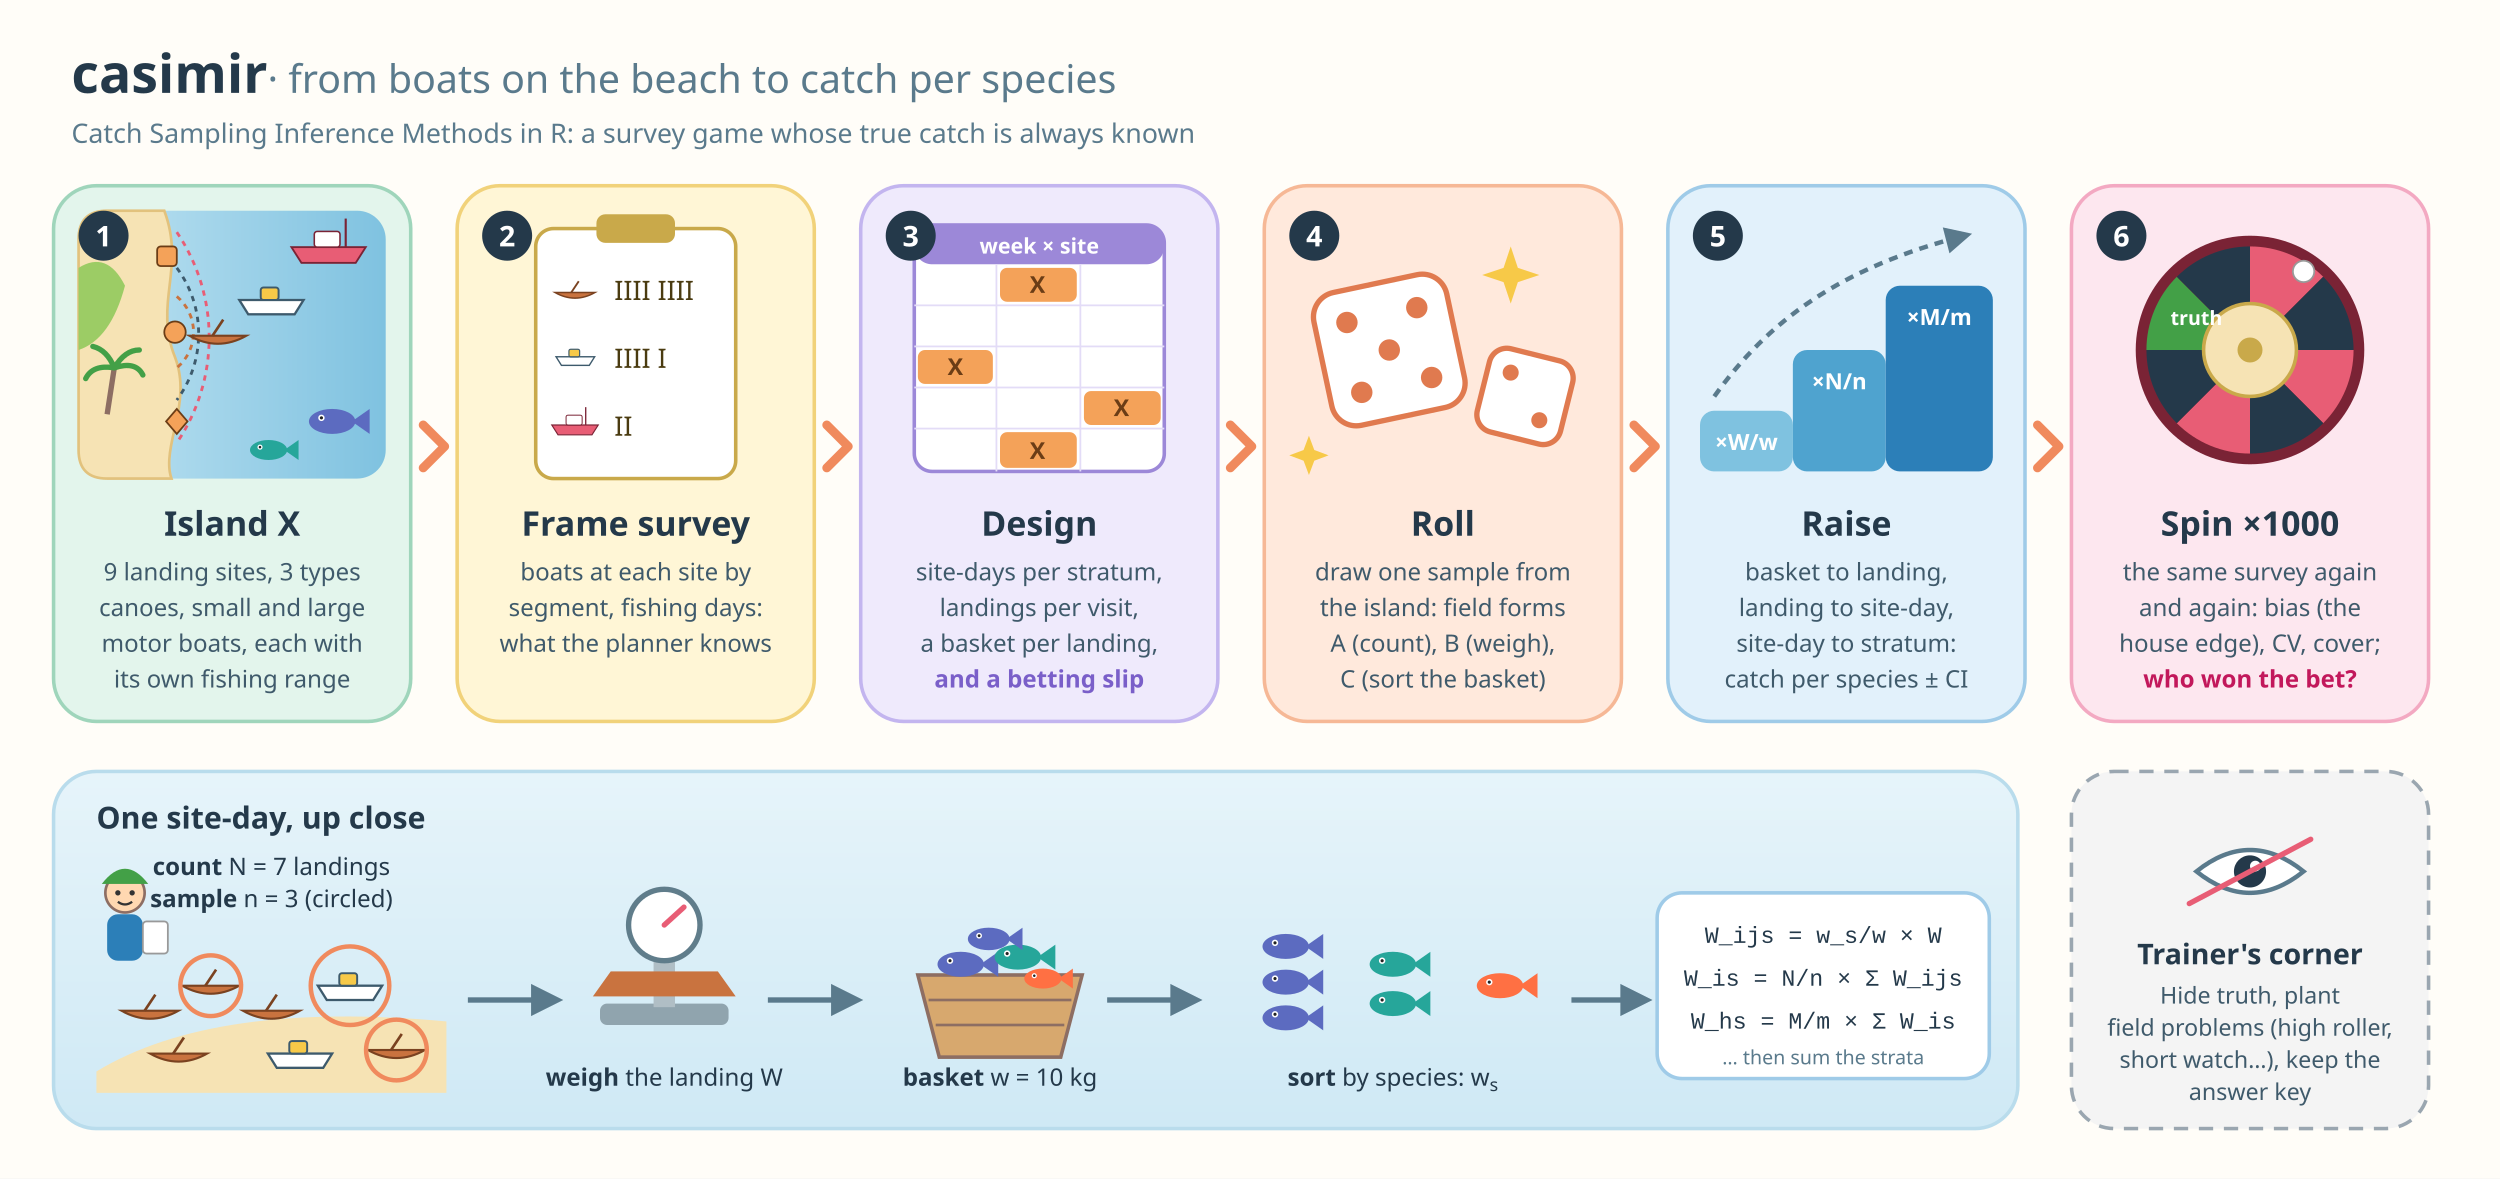
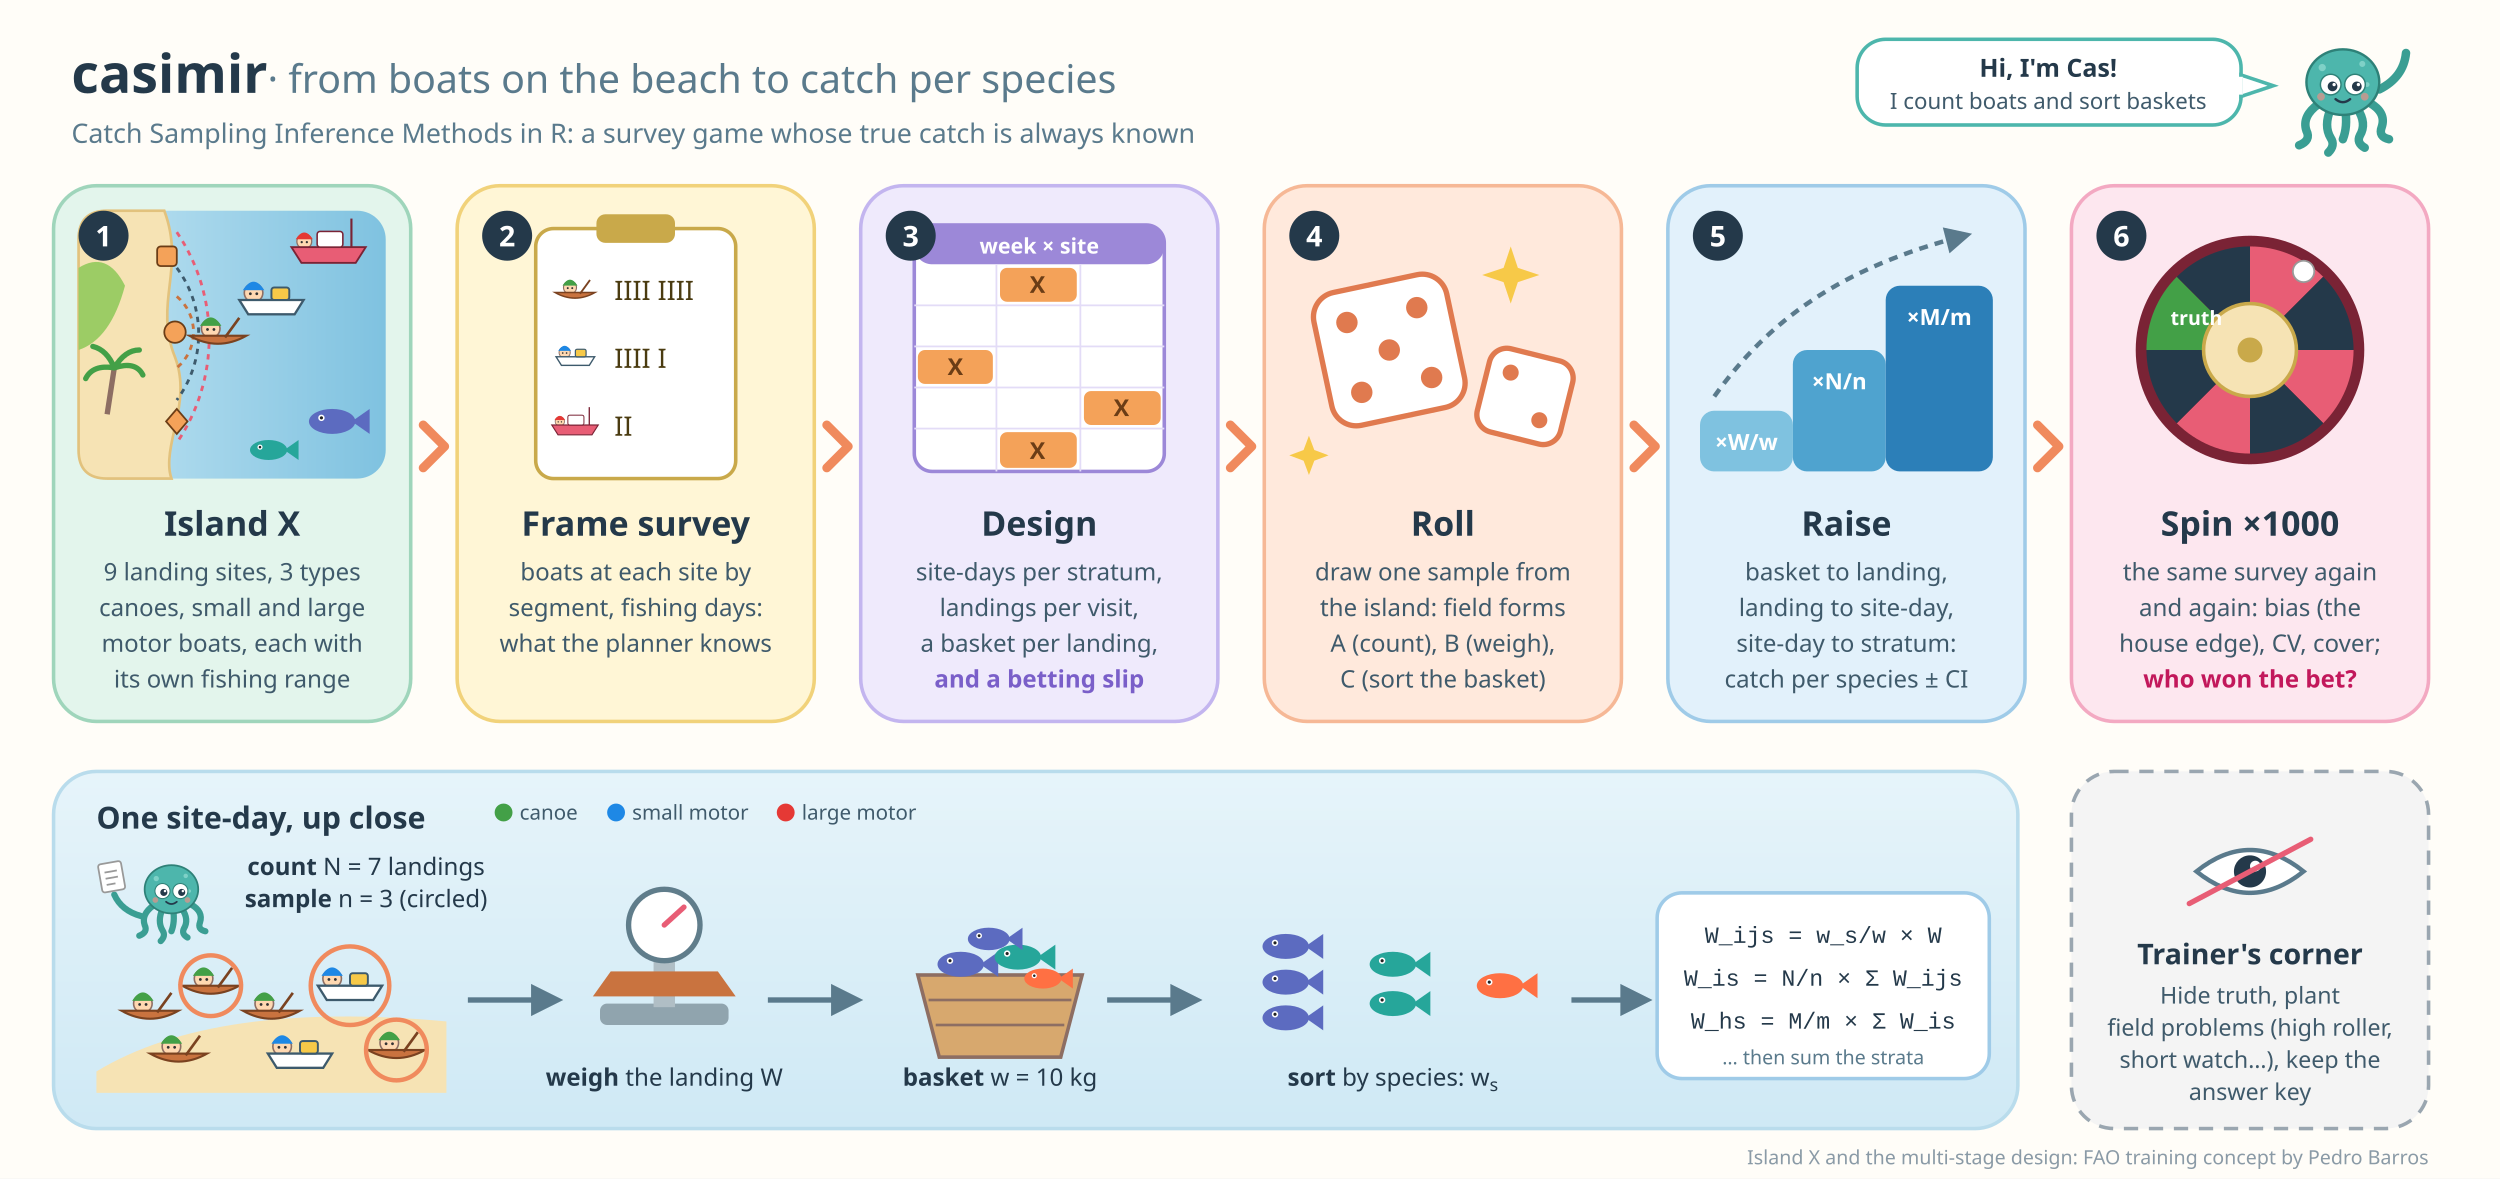
<svg xmlns="http://www.w3.org/2000/svg" viewBox="0 0 1400 660" width="1400" height="660" role="img" aria-label="casimir: from boats on the beach to catch per species. 1 Island X, 2 Frame survey, 3 Design, 4 Roll, 5 Raise, 6 Spin x1000; below, one site-day from landings counted to species in a basket." font-family="'Trebuchet MS', Verdana, sans-serif">
  <defs>
    <linearGradient id="sea" x1="0" y1="0" x2="0" y2="1">
      <stop offset="0" stop-color="#e6f4fa" />
      <stop offset="1" stop-color="#cfe9f5" />
    </linearGradient>
    <linearGradient id="water" x1="0" y1="0" x2="1" y2="0">
      <stop offset="0" stop-color="#bfe3f2" />
      <stop offset="1" stop-color="#7fc2e0" />
    </linearGradient>
    <marker id="ar" viewBox="0 0 10 10" refX="7" refY="5" markerWidth="6" markerHeight="6" orient="auto-start-reverse">
      <path d="M0 0 L10 5 L0 10 Z" fill="#f08a5d" />
    </marker>
    <marker id="ar2" viewBox="0 0 10 10" refX="7" refY="5" markerWidth="6" markerHeight="6" orient="auto-start-reverse">
      <path d="M0 0 L10 5 L0 10 Z" fill="#5a7a8c" />
    </marker>
    <g id="fish">
      <ellipse cx="0" cy="0" rx="13" ry="7" />
      <path d="M11 0 L21 -7 L21 7 Z" />
      <circle cx="-6" cy="-2" r="1.8" fill="#fff" />
      <circle cx="-6" cy="-2" r="0.9" fill="#222" />
    </g>
    <g id="canoe">
+       <circle cx="-4" cy="-4" r="5.2" fill="#ffd8b1" stroke="#8d6e63" stroke-width="0.9" />
+       <path d="M-10 -5.5 Q-4 -15 2 -5.5 Z" fill="#43a047" />
+       <circle cx="-5.8" cy="-3.5" r="0.8" fill="#333" />
+       <circle cx="-2.2" cy="-3.5" r="0.8" fill="#333" />
      <path d="M-16 0 Q0 9 16 0 Z" fill="#c9733f" stroke="#7a4220" stroke-width="1.2" />
-       <line x1="-3" y1="0" x2="3" y2="-9" stroke="#7a4220" stroke-width="1.5" />
+       <line x1="4" y1="1" x2="12" y2="-10" stroke="#7a4220" stroke-width="1.5" />
    </g>
    <g id="smallboat">
+       <circle cx="-10" cy="-4" r="5.2" fill="#ffd8b1" stroke="#8d6e63" stroke-width="0.9" />
+       <path d="M-16 -5.5 Q-10 -15 -4 -5.5 Z" fill="#1e88e5" />
+       <circle cx="-11.8" cy="-3.5" r="0.8" fill="#333" />
+       <circle cx="-8.2" cy="-3.5" r="0.8" fill="#333" />
      <path d="M-18 0 H18 L13 8 H-13 Z" fill="#ffffff" stroke="#3d5a6c" stroke-width="1.3" />
-       <rect x="-6" y="-7" width="10" height="7" rx="1.5" fill="#f7c948" stroke="#3d5a6c" stroke-width="1.1" />
+       <rect x="0" y="-7" width="10" height="7" rx="1.5" fill="#f7c948" stroke="#3d5a6c" stroke-width="1.1" />
    </g>
    <g id="bigboat">
+       <circle cx="-17" cy="-4" r="5.2" fill="#ffd8b1" stroke="#8d6e63" stroke-width="0.9" />
+       <path d="M-23 -5.5 Q-17 -15 -11 -5.5 Z" fill="#e53935" />
+       <circle cx="-18.8" cy="-3.5" r="0.8" fill="#333" />
+       <circle cx="-15.2" cy="-3.5" r="0.8" fill="#333" />
      <path d="M-26 0 H26 L19 11 H-19 Z" fill="#e85d75" stroke="#7a2335" stroke-width="1.3" />
-       <rect x="-10" y="-11" width="18" height="11" rx="2" fill="#ffffff" stroke="#7a2335" stroke-width="1.1" />
-       <line x1="12" y1="0" x2="12" y2="-20" stroke="#7a2335" stroke-width="1.5" />
+       <rect x="-8" y="-11" width="18" height="11" rx="2" fill="#ffffff" stroke="#7a2335" stroke-width="1.1" />
+       <line x1="16" y1="0" x2="16" y2="-20" stroke="#7a2335" stroke-width="1.5" />
+     </g>
+     <g id="octo">
+       <g fill="none" stroke="#3a9e93" stroke-width="7" stroke-linecap="round">
+         <path d="M-20 18 q-14 10 -10 22 q4 8 -6 12" />
+         <path d="M-10 22 q-6 14 0 24 q4 6 -2 12" />
+         <path d="M2 23 q2 14 -2 24" />
+         <path d="M12 22 q8 12 2 22 q-3 6 4 10" />
+         <path d="M22 17 q14 8 10 20 q-3 8 6 10" />
+       </g>
+       <ellipse cx="0" cy="0" rx="30" ry="27" fill="#4db6ac" stroke="#2e8178" stroke-width="2" />
+       <circle cx="-17" cy="-12" r="3" fill="#7fd1c7" />
+       <circle cx="16" cy="-15" r="2.5" fill="#7fd1c7" />
+       <circle cx="20" cy="2" r="2" fill="#7fd1c7" />
+       <circle cx="-10" cy="2" r="8.5" fill="#fff" stroke="#2e8178" stroke-width="1.2" />
+       <circle cx="10" cy="2" r="8.5" fill="#fff" stroke="#2e8178" stroke-width="1.2" />
+       <circle cx="-8.5" cy="3.5" r="4" fill="#24394a" />
+       <circle cx="11.5" cy="3.5" r="4" fill="#24394a" />
+       <circle cx="-7.2" cy="2" r="1.4" fill="#fff" />
+       <circle cx="12.8" cy="2" r="1.4" fill="#fff" />
+       <path d="M-6 14 Q0 19 6 14" fill="none" stroke="#24394a" stroke-width="2" stroke-linecap="round" />
+       <circle cx="-18" cy="12" r="3.2" fill="#ff8a80" opacity="0.6" />
+       <circle cx="18" cy="12" r="3.2" fill="#ff8a80" opacity="0.6" />
    </g>
  </defs>
  <rect width="1400" height="660" fill="#fffdf8" />
  <text x="40" y="52" font-size="30" font-weight="700" fill="#24394a">casimir<tspan font-weight="400" fill="#5a7a8c" font-size="22">  ·  from boats on the beach to catch per species</tspan>
  </text>
  <text x="40" y="80" font-size="15" fill="#5a7a8c">Catch Sampling Inference Methods in R: a survey game whose true catch is always known</text>
+   <text x="1360" y="652" text-anchor="end" font-size="11" fill="#8a9aa6">Island X and the multi-stage design: FAO training concept by Pedro Barros</text>
+   <g transform="translate(1312 46) scale(0.68)">
+     <path d="M30 6 q20 -10 22 -30" fill="none" stroke="#3a9e93" stroke-width="7" stroke-linecap="round" />
+     <use href="#octo" />
+   </g>
+   <g>
+     <rect x="1040" y="22" width="215" height="48" rx="16" fill="#ffffff" stroke="#4db6ac" stroke-width="2" />
+     <path d="M1255 42 l18 6 l-18 6 z" fill="#ffffff" stroke="#4db6ac" stroke-width="2" />
+     <rect x="1250" y="43" width="6" height="10" fill="#ffffff" />
+     <text x="1147" y="43" text-anchor="middle" font-size="14" fill="#24394a" font-weight="700">Hi, I'm Cas!</text>
+     <text x="1147" y="61" text-anchor="middle" font-size="12.5" fill="#3f5a6b">I count boats and sort baskets</text>
+   </g>
  <g>
    <path d="M237 238 l12 12 l-12 12" fill="none" stroke="#f08a5d" stroke-width="5" stroke-linecap="round" stroke-linejoin="round" />
    <path d="M463 238 l12 12 l-12 12" fill="none" stroke="#f08a5d" stroke-width="5" stroke-linecap="round" stroke-linejoin="round" />
    <path d="M689 238 l12 12 l-12 12" fill="none" stroke="#f08a5d" stroke-width="5" stroke-linecap="round" stroke-linejoin="round" />
    <path d="M915 238 l12 12 l-12 12" fill="none" stroke="#f08a5d" stroke-width="5" stroke-linecap="round" stroke-linejoin="round" />
    <path d="M1141 238 l12 12 l-12 12" fill="none" stroke="#f08a5d" stroke-width="5" stroke-linecap="round" stroke-linejoin="round" />
  </g>
  <g>
    <rect x="30" y="104" width="200" height="300" rx="24" fill="#e3f5ec" stroke="#9fd5bb" stroke-width="2" />
    <rect x="44" y="118" width="172" height="150" rx="16" fill="url(#water)" />
    <path d="M44 134 Q44 118 60 118 H92 C104 150 86 170 98 200 C108 226 90 250 96 268 H60 Q44 268 44 252 Z" fill="#f6e3b4" stroke="#e2c27d" stroke-width="1.5" />
    <path d="M44 150 Q60 140 70 160 Q62 190 44 196 Z" fill="#9ccc65" />
    <line x1="60" y1="232" x2="64" y2="206" stroke="#8d6e63" stroke-width="3" />
    <path d="M64 206 q-12 -2 -16 6 M64 206 q12 -4 16 4 M64 206 q-4 -10 -12 -12 M64 206 q6 -10 14 -10" stroke="#43a047" stroke-width="3" fill="none" stroke-linecap="round" />
    <rect x="88" y="138" width="11" height="11" rx="2" fill="#f4a259" stroke="#6b3d16" />
    <circle cx="98" cy="186" r="6" fill="#f4a259" stroke="#6b3d16" />
    <path d="M93 236 l6 -7 l6 7 l-6 7 z" fill="#f4a259" stroke="#6b3d16" />
    <path d="M99 166 a26 26 0 0 1 0 40" fill="none" stroke="#c9733f" stroke-width="1.6" stroke-dasharray="3 3" />
    <path d="M99 150 a62 62 0 0 1 0 74" fill="none" stroke="#3d5a6c" stroke-width="1.6" stroke-dasharray="3 3" />
    <path d="M99 130 a105 105 0 0 1 0 118" fill="none" stroke="#e85d75" stroke-width="1.6" stroke-dasharray="3 3" />
    <use href="#canoe" x="122" y="188" />
    <use href="#smallboat" x="152" y="168" />
    <use href="#bigboat" x="184" y="138" transform="scale(0.8) translate(46 35)" />
    <use href="#fish" x="186" y="236" fill="#5c6bc0" />
    <use href="#fish" x="150" y="252" fill="#26a69a" transform="scale(0.8) translate(38 63)" />
    <circle cx="58" cy="132" r="14" fill="#24394a" />
    <text x="58" y="138" text-anchor="middle" font-size="16" font-weight="700" fill="#fff">1</text>
    <text x="130" y="300" text-anchor="middle" font-size="19" font-weight="700" fill="#24394a">Island X</text>
    <text x="130" y="325" text-anchor="middle" font-size="13.5" fill="#3f5a6b">9 landing sites, 3 types</text>
    <text x="130" y="345" text-anchor="middle" font-size="13.5" fill="#3f5a6b">canoes, small and large</text>
    <text x="130" y="365" text-anchor="middle" font-size="13.5" fill="#3f5a6b">motor boats, each with</text>
    <text x="130" y="385" text-anchor="middle" font-size="13.5" fill="#3f5a6b">its own fishing range</text>
  </g>
  <g>
    <rect x="256" y="104" width="200" height="300" rx="24" fill="#fff6d6" stroke="#f1d27a" stroke-width="2" />
    <rect x="300" y="128" width="112" height="140" rx="10" fill="#ffffff" stroke="#c9a94a" stroke-width="2" />
    <rect x="334" y="120" width="44" height="16" rx="5" fill="#c9a94a" />
    <use href="#canoe" x="322" y="164" transform="scale(0.7) translate(138 70)" />
    <text x="344" y="168" font-size="15" fill="#4a3b10" font-family="'Comic Sans MS', 'Trebuchet MS', sans-serif">IIII IIII</text>
    <use href="#smallboat" x="322" y="200" transform="scale(0.6) translate(215 133)" />
    <text x="344" y="206" font-size="15" fill="#4a3b10" font-family="'Comic Sans MS', 'Trebuchet MS', sans-serif">IIII I</text>
    <use href="#bigboat" x="322" y="240" transform="scale(0.5) translate(322 236)" />
    <text x="344" y="244" font-size="15" fill="#4a3b10" font-family="'Comic Sans MS', 'Trebuchet MS', sans-serif">II</text>
    <circle cx="284" cy="132" r="14" fill="#24394a" />
    <text x="284" y="138" text-anchor="middle" font-size="16" font-weight="700" fill="#fff">2</text>
    <text x="356" y="300" text-anchor="middle" font-size="19" font-weight="700" fill="#24394a">Frame survey</text>
    <text x="356" y="325" text-anchor="middle" font-size="13.5" fill="#3f5a6b">boats at each site by</text>
    <text x="356" y="345" text-anchor="middle" font-size="13.5" fill="#3f5a6b">segment, fishing days:</text>
    <text x="356" y="365" text-anchor="middle" font-size="13.5" fill="#3f5a6b">what the planner knows</text>
  </g>
  <g>
    <rect x="482" y="104" width="200" height="300" rx="24" fill="#efeafc" stroke="#c3b5ef" stroke-width="2" />
    <rect x="512" y="126" width="140" height="138" rx="10" fill="#ffffff" stroke="#9c88d8" stroke-width="2" />
    <rect x="512" y="126" width="140" height="22" rx="10" fill="#9c88d8" />
    <text x="582" y="142" text-anchor="middle" font-size="12" font-weight="700" fill="#fff">week × site</text>
    <g stroke="#e3dcf7" stroke-width="1">
      <line x1="558" y1="148" x2="558" y2="264" />
      <line x1="605" y1="148" x2="605" y2="264" />
      <line x1="512" y1="171" x2="652" y2="171" />
      <line x1="512" y1="194" x2="652" y2="194" />
      <line x1="512" y1="217" x2="652" y2="217" />
      <line x1="512" y1="240" x2="652" y2="240" />
    </g>
    <g fill="#f4a259">
      <rect x="560" y="150" width="43" height="19" rx="4" />
      <rect x="514" y="196" width="42" height="19" rx="4" />
      <rect x="607" y="219" width="43" height="19" rx="4" />
      <rect x="560" y="242" width="43" height="20" rx="4" />
    </g>
    <g font-size="13" font-weight="700" fill="#6b3d16" text-anchor="middle">
      <text x="581" y="164">X</text>
      <text x="535" y="210">X</text>
      <text x="628" y="233">X</text>
      <text x="581" y="257">X</text>
    </g>
    <circle cx="510" cy="132" r="14" fill="#24394a" />
    <text x="510" y="138" text-anchor="middle" font-size="16" font-weight="700" fill="#fff">3</text>
    <text x="582" y="300" text-anchor="middle" font-size="19" font-weight="700" fill="#24394a">Design</text>
    <text x="582" y="325" text-anchor="middle" font-size="13.5" fill="#3f5a6b">site-days per stratum,</text>
    <text x="582" y="345" text-anchor="middle" font-size="13.5" fill="#3f5a6b">landings per visit,</text>
    <text x="582" y="365" text-anchor="middle" font-size="13.5" fill="#3f5a6b">a basket per landing,</text>
    <text x="582" y="385" text-anchor="middle" font-size="13.5" font-weight="700" fill="#7a5fc9">and a betting slip</text>
  </g>
  <g>
    <rect x="708" y="104" width="200" height="300" rx="24" fill="#ffe9dc" stroke="#f6b896" stroke-width="2" />
    <g transform="rotate(-12 778 196)">
      <rect x="740" y="158" width="76" height="76" rx="14" fill="#ffffff" stroke="#e07a4f" stroke-width="3" />
      <g fill="#e07a4f">
        <circle cx="758" cy="176" r="6" />
        <circle cx="798" cy="176" r="6" />
        <circle cx="778" cy="196" r="6" />
        <circle cx="758" cy="216" r="6" />
        <circle cx="798" cy="216" r="6" />
      </g>
    </g>
    <g transform="rotate(14 854 222)">
      <rect x="830" y="198" width="48" height="48" rx="10" fill="#ffffff" stroke="#e07a4f" stroke-width="3" />
      <g fill="#e07a4f">
        <circle cx="843" cy="211" r="4.5" />
        <circle cx="865" cy="233" r="4.5" />
      </g>
    </g>
    <path d="M842 150 l4 -12 l4 12 l12 4 l-12 4 l-4 12 l-4 -12 l-12 -4 z" fill="#f7c948" />
    <path d="M730 252 l3 -8 l3 8 l8 3 l-8 3 l-3 8 l-3 -8 l-8 -3 z" fill="#f7c948" />
    <circle cx="736" cy="132" r="14" fill="#24394a" />
    <text x="736" y="138" text-anchor="middle" font-size="16" font-weight="700" fill="#fff">4</text>
    <text x="808" y="300" text-anchor="middle" font-size="19" font-weight="700" fill="#24394a">Roll</text>
    <text x="808" y="325" text-anchor="middle" font-size="13.5" fill="#3f5a6b">draw one sample from</text>
    <text x="808" y="345" text-anchor="middle" font-size="13.5" fill="#3f5a6b">the island: field forms</text>
    <text x="808" y="365" text-anchor="middle" font-size="13.5" fill="#3f5a6b">A (count), B (weigh),</text>
    <text x="808" y="385" text-anchor="middle" font-size="13.5" fill="#3f5a6b">C (sort the basket)</text>
  </g>
  <g>
    <rect x="934" y="104" width="200" height="300" rx="24" fill="#e2f1fb" stroke="#9fcbe8" stroke-width="2" />
    <g>
      <rect x="952" y="230" width="52" height="34" rx="8" fill="#7fc2e0" />
      <rect x="1004" y="196" width="52" height="68" rx="8" fill="#4fa3cf" />
      <rect x="1056" y="160" width="60" height="104" rx="8" fill="#2c7fb8" />
      <text x="978" y="252" text-anchor="middle" font-size="12.5" font-weight="700" fill="#fff">×W/w</text>
      <text x="1030" y="218" text-anchor="middle" font-size="12.5" font-weight="700" fill="#fff">×N/n</text>
      <text x="1086" y="182" text-anchor="middle" font-size="12.5" font-weight="700" fill="#fff">×M/m</text>
      <path d="M960 222 C990 180 1030 150 1100 132" fill="none" stroke="#5a7a8c" stroke-width="2.5" stroke-dasharray="5 4" marker-end="url(#ar2)" />
    </g>
    <circle cx="962" cy="132" r="14" fill="#24394a" />
    <text x="962" y="138" text-anchor="middle" font-size="16" font-weight="700" fill="#fff">5</text>
    <text x="1034" y="300" text-anchor="middle" font-size="19" font-weight="700" fill="#24394a">Raise</text>
    <text x="1034" y="325" text-anchor="middle" font-size="13.5" fill="#3f5a6b">basket to landing,</text>
    <text x="1034" y="345" text-anchor="middle" font-size="13.5" fill="#3f5a6b">landing to site-day,</text>
    <text x="1034" y="365" text-anchor="middle" font-size="13.5" fill="#3f5a6b">site-day to stratum:</text>
    <text x="1034" y="385" text-anchor="middle" font-size="13.5" fill="#3f5a6b">catch per species ± CI</text>
  </g>
  <g>
    <rect x="1160" y="104" width="200" height="300" rx="24" fill="#fde7ef" stroke="#f3a9c2" stroke-width="2" />
    <g transform="translate(1260 196)">
      <circle r="64" fill="#7a2335" />
      <g>
        <path d="M0 0 L0 -58 A58 58 0 0 1 41 -41 Z" fill="#e85d75" />
        <path d="M0 0 L41 -41 A58 58 0 0 1 58 0 Z" fill="#24394a" />
        <path d="M0 0 L58 0 A58 58 0 0 1 41 41 Z" fill="#e85d75" />
        <path d="M0 0 L41 41 A58 58 0 0 1 0 58 Z" fill="#24394a" />
        <path d="M0 0 L0 58 A58 58 0 0 1 -41 41 Z" fill="#e85d75" />
        <path d="M0 0 L-41 41 A58 58 0 0 1 -58 0 Z" fill="#24394a" />
        <path d="M0 0 L-58 0 A58 58 0 0 1 -41 -41 Z" fill="#43a047" />
        <path d="M0 0 L-41 -41 A58 58 0 0 1 0 -58 Z" fill="#24394a" />
      </g>
      <circle r="26" fill="#f6e3b4" stroke="#c9a94a" stroke-width="2" />
      <circle r="7" fill="#c9a94a" />
      <circle cx="30" cy="-44" r="6" fill="#ffffff" stroke="#999" />
      <text x="-30" y="-14" text-anchor="middle" font-size="11" font-weight="700" fill="#fff">truth</text>
    </g>
    <circle cx="1188" cy="132" r="14" fill="#24394a" />
    <text x="1188" y="138" text-anchor="middle" font-size="16" font-weight="700" fill="#fff">6</text>
    <text x="1260" y="300" text-anchor="middle" font-size="19" font-weight="700" fill="#24394a">Spin ×1000</text>
    <text x="1260" y="325" text-anchor="middle" font-size="13.5" fill="#3f5a6b">the same survey again</text>
    <text x="1260" y="345" text-anchor="middle" font-size="13.5" fill="#3f5a6b">and again: bias (the</text>
    <text x="1260" y="365" text-anchor="middle" font-size="13.5" fill="#3f5a6b">house edge), CV, cover;</text>
    <text x="1260" y="385" text-anchor="middle" font-size="13.5" font-weight="700" fill="#c2185b">who won the bet?</text>
  </g>
  <rect x="30" y="432" width="1100" height="200" rx="24" fill="url(#sea)" stroke="#b9dcec" stroke-width="2" />
  <text x="54" y="464" font-size="17" font-weight="700" fill="#24394a">One site-day, up close</text>
  <path d="M54 600 Q120 560 250 572 L250 612 L54 612 Z" fill="#f6e3b4" />
  <use href="#canoe" x="84" y="566" />
  <use href="#canoe" x="118" y="552" />
  <use href="#canoe" x="152" y="566" />
  <use href="#smallboat" x="196" y="552" />
  <use href="#canoe" x="100" y="590" />
  <use href="#smallboat" x="168" y="590" />
  <use href="#canoe" x="222" y="588" />
  <g fill="none" stroke="#f08a5d" stroke-width="2.5">
    <circle cx="118" cy="552" r="17" />
    <circle cx="196" cy="552" r="22" />
    <circle cx="222" cy="588" r="17" />
  </g>
-   <g transform="translate(70 500)">
-     <circle cx="0" cy="0" r="11" fill="#ffd8b1" stroke="#8d6e63" stroke-width="1.5" />
-     <path d="M-13 -5 Q0 -22 13 -5 Z" fill="#43a047" />
-     <circle cx="-4" cy="0" r="1.5" fill="#333" />
-     <circle cx="4" cy="0" r="1.5" fill="#333" />
-     <path d="M-4 5 Q0 8 4 5" stroke="#333" fill="none" stroke-width="1.3" />
-     <rect x="-10" y="12" width="20" height="26" rx="6" fill="#2c7fb8" />
-     <rect x="10" y="16" width="14" height="18" rx="2" fill="#fff" stroke="#999" />
-   </g>
-   <text x="152" y="490" text-anchor="middle" font-size="13.5" fill="#24394a">
+   <g transform="translate(96 498) scale(0.5)">
+     <path d="M-34 30 q-22 -6 -30 -24" fill="none" stroke="#3a9e93" stroke-width="7" stroke-linecap="round" />
+     <rect x="-80" y="-30" width="26" height="32" rx="3" fill="#fff" stroke="#999" stroke-width="2" transform="rotate(-10 -67 -14)" />
+     <path d="M-74 -20 h14 M-74 -13 h14 M-74 -6 h10" stroke="#999" stroke-width="2" transform="rotate(-10 -67 -14)" />
+     <use href="#octo" />
+   </g>
+   <g font-size="11.5" fill="#3f5a6b">
+     <circle cx="282" cy="455" r="5" fill="#43a047" />
+     <text x="291" y="459">canoe</text>
+     <circle cx="345" cy="455" r="5" fill="#1e88e5" />
+     <text x="354" y="459">small motor</text>
+     <circle cx="440" cy="455" r="5" fill="#e53935" />
+     <text x="449" y="459">large motor</text>
+   </g>
+   <text x="205" y="490" text-anchor="middle" font-size="13.5" fill="#24394a">
    <tspan font-weight="700">count</tspan> N = 7 landings</text>
-   <text x="152" y="508" text-anchor="middle" font-size="13.5" fill="#24394a">
+   <text x="205" y="508" text-anchor="middle" font-size="13.5" fill="#24394a">
    <tspan font-weight="700">sample</tspan> n = 3 (circled)</text>
  <path d="M262 560 h48" stroke="#5a7a8c" stroke-width="3" marker-end="url(#ar2)" />
  <g transform="translate(372 552)">
    <rect x="-36" y="10" width="72" height="12" rx="4" fill="#90a4ae" />
    <rect x="-6" y="-26" width="12" height="38" fill="#b0bec5" />
    <circle cx="0" cy="-34" r="20" fill="#ffffff" stroke="#607d8b" stroke-width="3" />
    <line x1="0" y1="-34" x2="11" y2="-44" stroke="#e85d75" stroke-width="3" stroke-linecap="round" />
    <path d="M-40 6 h80 l-10 -14 h-60 z" fill="#c9733f" />
  </g>
  <text x="372" y="608" text-anchor="middle" font-size="13.5" fill="#24394a">
    <tspan font-weight="700">weigh</tspan> the landing W</text>
  <path d="M430 560 h48" stroke="#5a7a8c" stroke-width="3" marker-end="url(#ar2)" />
  <g transform="translate(560 560)">
    <path d="M-46 -14 h92 l-12 46 h-68 z" fill="#d7a86e" stroke="#8d6e63" stroke-width="2" />
    <path d="M-40 0 h80 M-36 14 h72" stroke="#8d6e63" stroke-width="1.5" />
    <use href="#fish" x="-22" y="-20" fill="#5c6bc0" />
    <use href="#fish" x="10" y="-24" fill="#26a69a" />
    <use href="#fish" x="24" y="-12" fill="#ff7043" transform="scale(0.8) translate(6 -3)" />
    <use href="#fish" x="-6" y="-34" fill="#5c6bc0" transform="scale(0.9) translate(-1 -4)" />
  </g>
  <text x="560" y="608" text-anchor="middle" font-size="13.5" fill="#24394a">
    <tspan font-weight="700">basket</tspan> w = 10 kg</text>
  <path d="M620 560 h48" stroke="#5a7a8c" stroke-width="3" marker-end="url(#ar2)" />
  <g transform="translate(700 520)">
    <use href="#fish" x="20" y="10" fill="#5c6bc0" />
    <use href="#fish" x="20" y="30" fill="#5c6bc0" />
    <use href="#fish" x="20" y="50" fill="#5c6bc0" />
    <use href="#fish" x="80" y="20" fill="#26a69a" />
    <use href="#fish" x="80" y="42" fill="#26a69a" />
    <use href="#fish" x="140" y="32" fill="#ff7043" />
  </g>
  <text x="780" y="608" text-anchor="middle" font-size="13.5" fill="#24394a">
    <tspan font-weight="700">sort</tspan> by species: w<tspan font-size="10" dy="3">s</tspan>
  </text>
  <path d="M880 560 h40" stroke="#5a7a8c" stroke-width="3" marker-end="url(#ar2)" />
  <rect x="928" y="500" width="186" height="104" rx="14" fill="#ffffff" stroke="#9fcbe8" stroke-width="2" />
  <text x="1021" y="528" text-anchor="middle" font-size="13" fill="#24394a" font-family="'Courier New', monospace">W_ijs = w_s/w × W</text>
  <text x="1021" y="552" text-anchor="middle" font-size="13" fill="#24394a" font-family="'Courier New', monospace">W_is = N/n × Σ W_ijs</text>
  <text x="1021" y="576" text-anchor="middle" font-size="13" fill="#24394a" font-family="'Courier New', monospace">W_hs = M/m × Σ W_is</text>
  <text x="1021" y="596" text-anchor="middle" font-size="11" fill="#5a7a8c">… then sum the strata</text>
  <rect x="1160" y="432" width="200" height="200" rx="24" fill="#f4f4f4" stroke="#9aa6b0" stroke-width="2" stroke-dasharray="8 6" />
  <g transform="translate(1260 488)">
    <path d="M-30 0 Q0 -24 30 0 Q0 24 -30 0 Z" fill="#ffffff" stroke="#5a7a8c" stroke-width="2.5" />
    <circle r="9" fill="#24394a" />
    <circle cx="3" cy="-3" r="3" fill="#fff" />
    <line x1="-34" y1="18" x2="34" y2="-18" stroke="#e85d75" stroke-width="3" stroke-linecap="round" />
  </g>
  <text x="1260" y="540" text-anchor="middle" font-size="16" font-weight="700" fill="#24394a">Trainer's corner</text>
  <text x="1260" y="562" text-anchor="middle" font-size="13" fill="#3f5a6b">Hide truth, plant</text>
  <text x="1260" y="580" text-anchor="middle" font-size="13" fill="#3f5a6b">field problems (high roller,</text>
  <text x="1260" y="598" text-anchor="middle" font-size="13" fill="#3f5a6b">short watch…), keep the</text>
  <text x="1260" y="616" text-anchor="middle" font-size="13" fill="#3f5a6b">answer key</text>
</svg>
